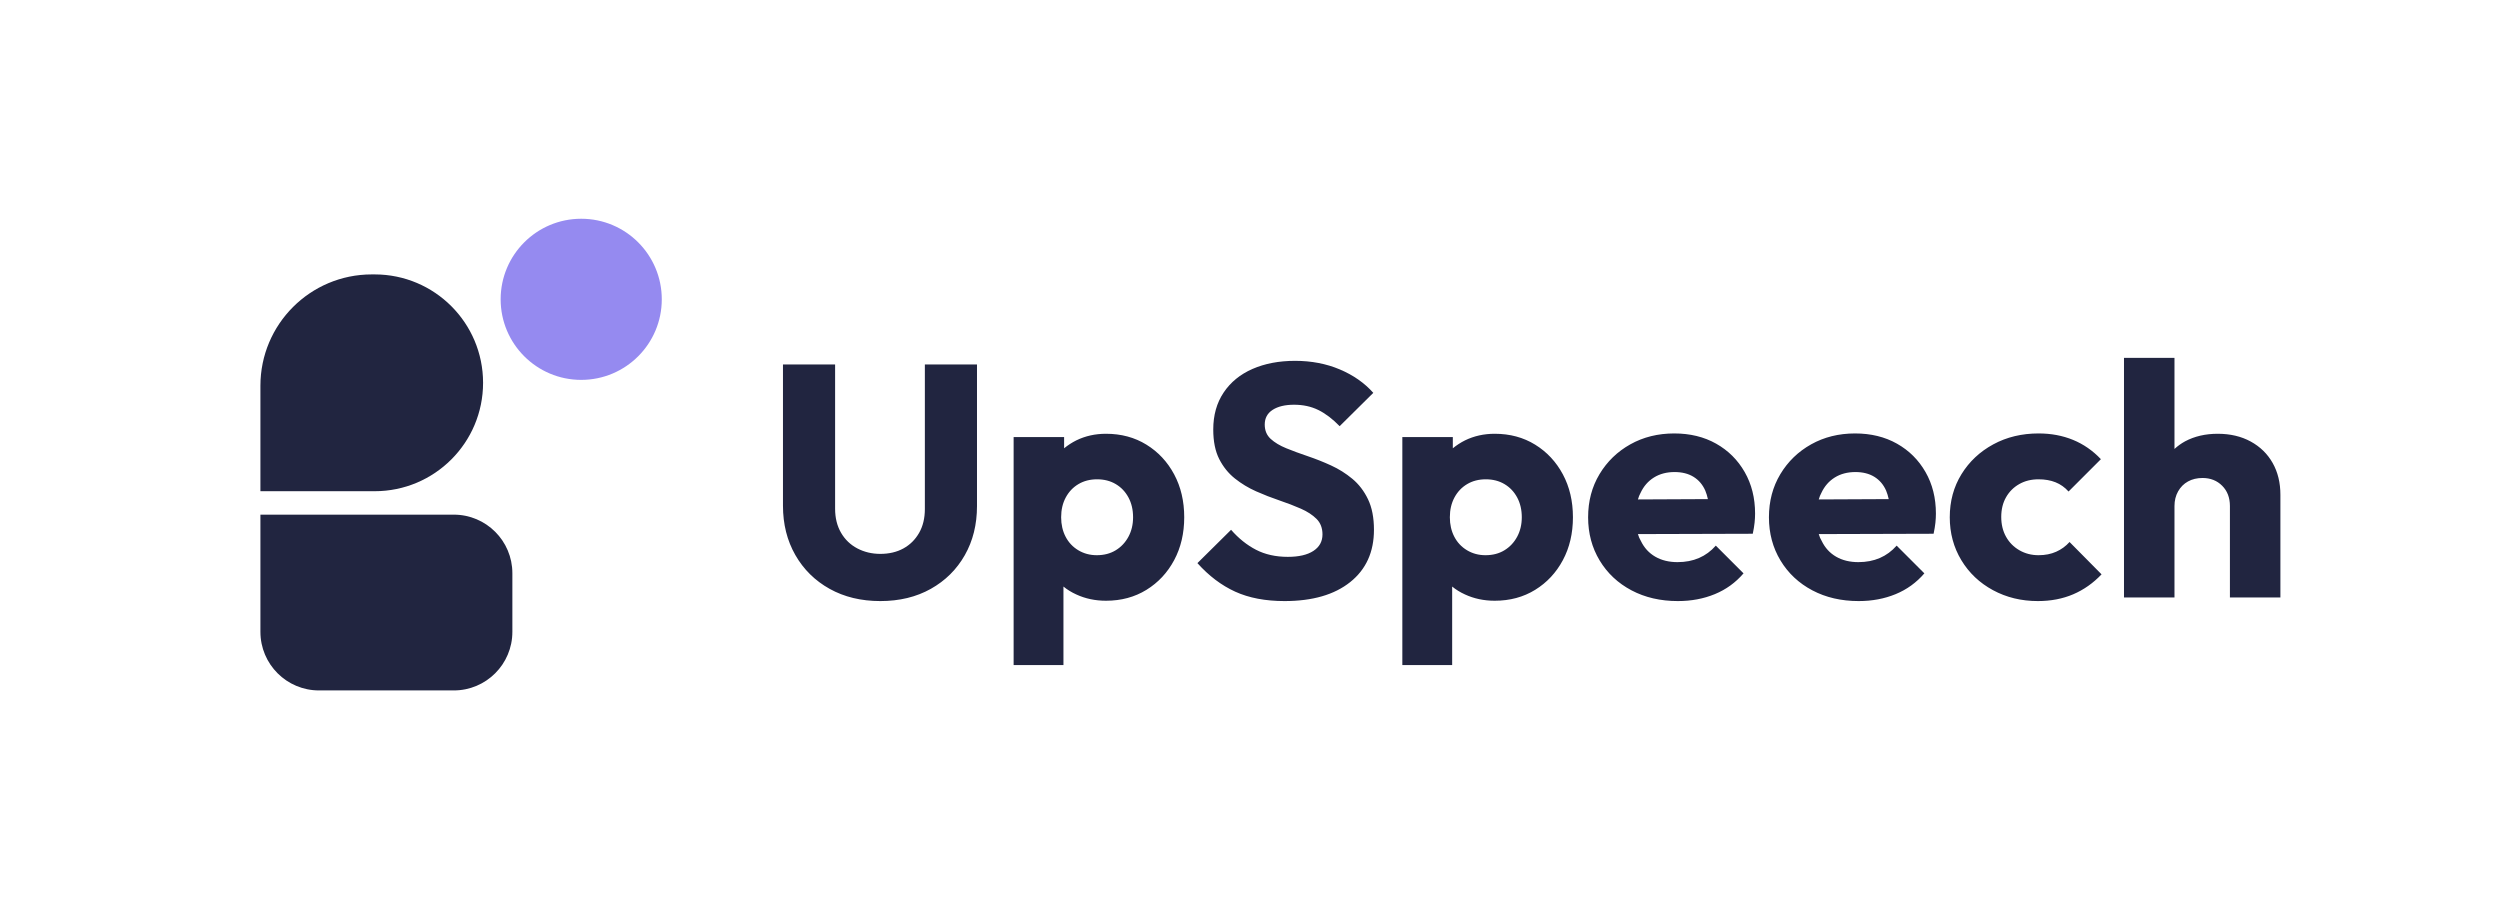
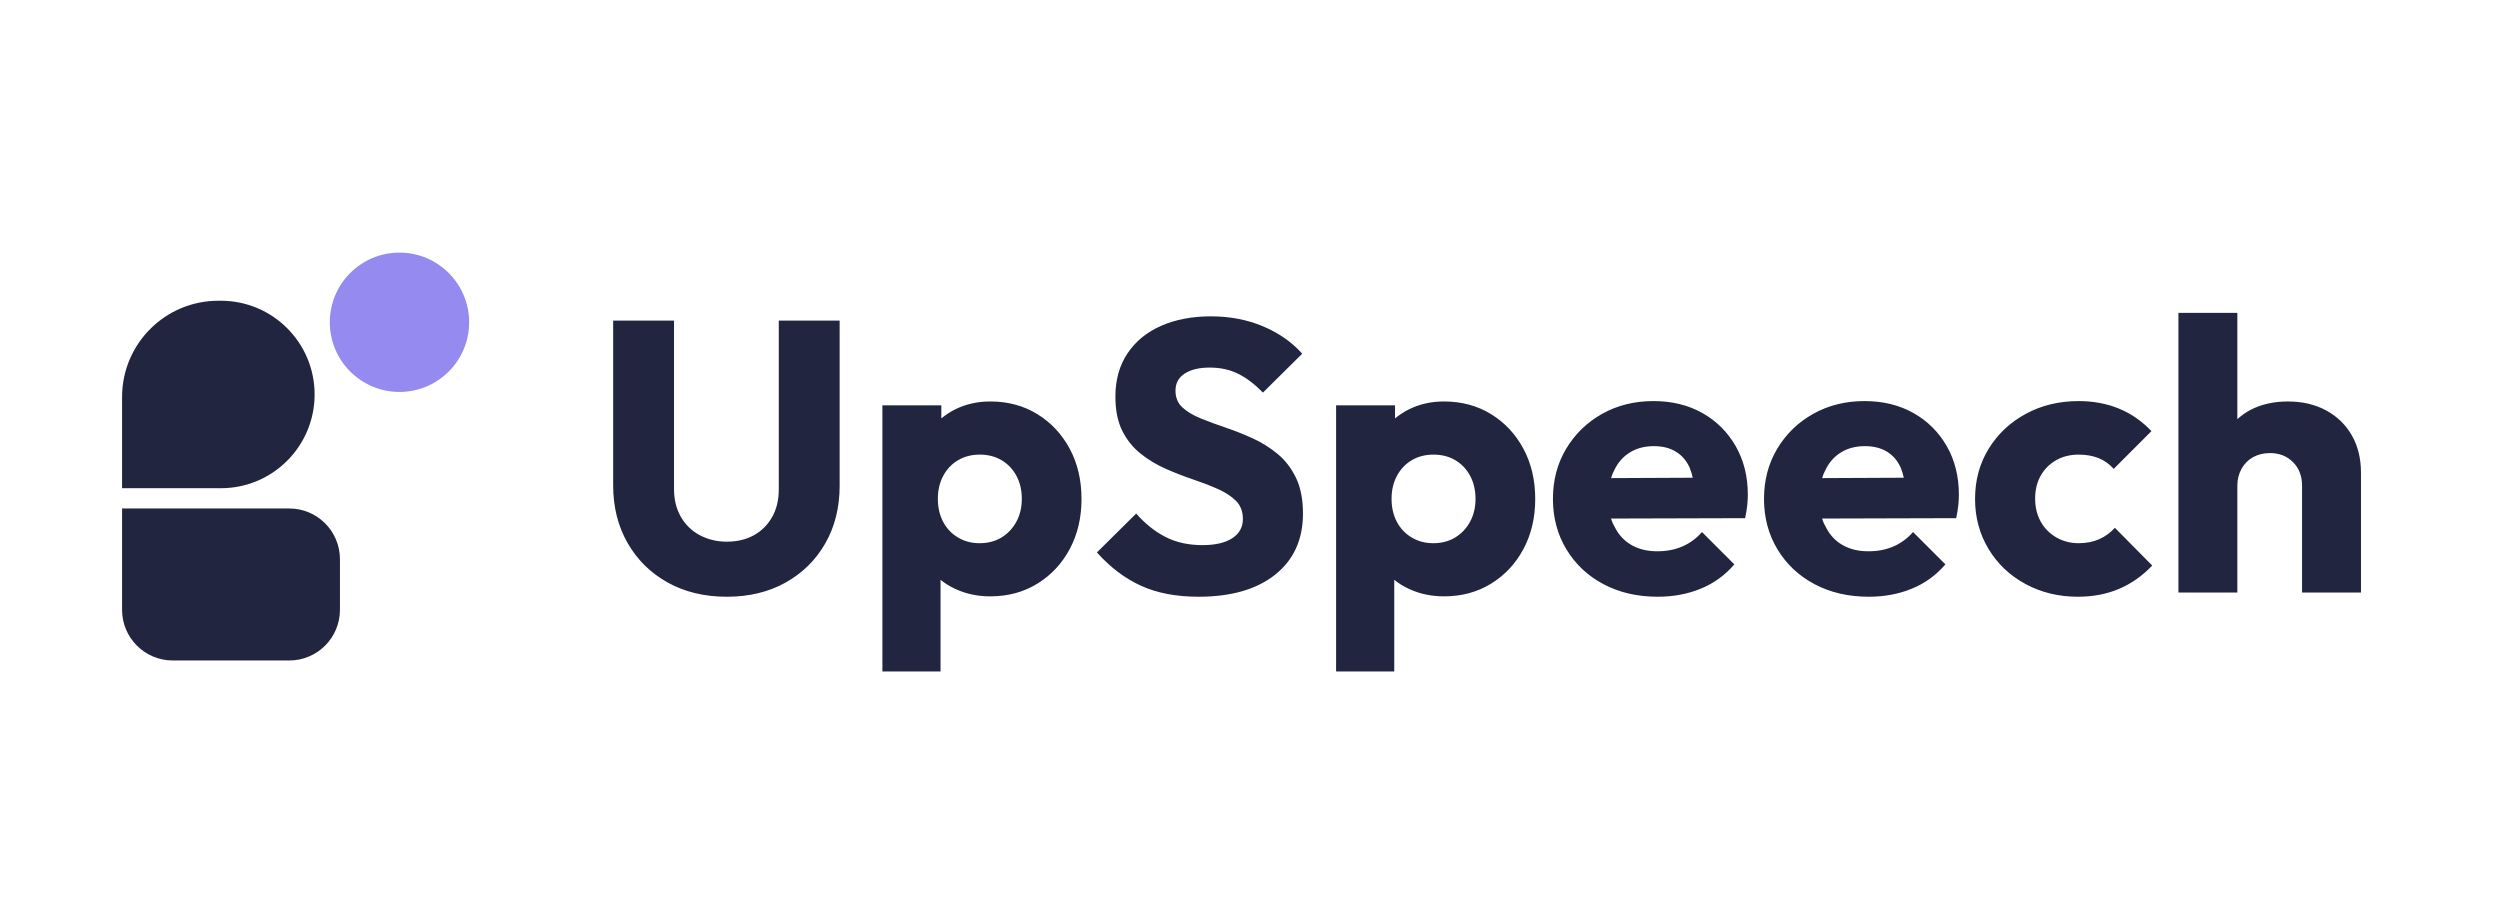
<svg xmlns="http://www.w3.org/2000/svg" width="1024" height="374" viewBox="0 0 1024 374" fill="none">
-   <rect width="1024" height="373.333" fill="none" />
-   <path d="M360.576 246.198L360.576 246.198Q348.817 246.198 339.829 241.197Q330.841 236.196 325.772 227.343Q320.704 218.490 320.704 207.137L320.704 207.137L320.704 149.289L342.059 149.289L342.059 208.353Q342.059 214.030 344.492 218.220Q346.925 222.410 351.182 224.640Q355.440 226.870 360.576 226.870L360.576 226.870Q365.982 226.870 370.037 224.640Q374.092 222.410 376.457 218.287Q378.822 214.165 378.822 208.488L378.822 208.488L378.822 149.289L400.177 149.289L400.177 207.272Q400.177 218.625 395.176 227.411Q390.175 236.196 381.255 241.197Q372.335 246.198 360.576 246.198ZM453.024 246.063L453.024 246.063Q446.401 246.063 440.860 243.495L440.860 243.495Q437.886 242.143 435.589 240.251L435.589 240.251L435.589 272.418L415.180 272.418L415.180 179.024L435.859 179.024L435.859 183.619Q438.157 181.727 440.860 180.376L440.860 180.376Q446.401 177.672 453.024 177.672L453.024 177.672Q462.350 177.672 469.581 182.133Q476.812 186.593 480.934 194.297Q485.057 202.001 485.057 211.867Q485.057 221.734 480.934 229.438Q476.812 237.142 469.581 241.602Q462.350 246.063 453.024 246.063ZM449.240 227.411L449.240 227.411Q453.700 227.411 457.011 225.383Q460.323 223.356 462.215 219.842Q464.107 216.328 464.107 211.867L464.107 211.867Q464.107 207.272 462.215 203.758Q460.323 200.244 457.011 198.284Q453.700 196.324 449.375 196.324Q445.050 196.324 441.738 198.284Q438.427 200.244 436.535 203.758Q434.643 207.272 434.643 211.867L434.643 211.867Q434.643 216.328 436.467 219.842Q438.292 223.356 441.671 225.383Q445.050 227.411 449.240 227.411ZM526.145 246.198L526.145 246.198Q514.386 246.198 505.939 242.346Q497.491 238.494 490.463 230.654L490.463 230.654L504.249 217.003Q508.845 222.275 514.454 225.181Q520.063 228.086 527.496 228.086L527.496 228.086Q534.254 228.086 537.971 225.654Q541.688 223.221 541.688 218.896L541.688 218.896Q541.688 214.976 539.255 212.543Q536.822 210.110 532.835 208.353Q528.848 206.596 524.050 204.974Q519.252 203.352 514.521 201.257Q509.791 199.163 505.804 195.986Q501.816 192.810 499.383 188.012Q496.951 183.214 496.951 175.915L496.951 175.915Q496.951 167.130 501.208 160.778Q505.466 154.425 513.034 151.114Q520.603 147.802 530.470 147.802L530.470 147.802Q540.472 147.802 548.784 151.316Q557.096 154.831 562.502 160.913L562.502 160.913L548.716 174.564Q544.391 170.103 539.999 167.941Q535.606 165.778 530.064 165.778L530.064 165.778Q524.523 165.778 521.279 167.873Q518.035 169.968 518.035 173.888L518.035 173.888Q518.035 177.537 520.468 179.767Q522.901 181.997 526.888 183.619Q530.875 185.241 535.674 186.863Q540.472 188.485 545.202 190.648Q549.933 192.810 553.920 196.121Q557.907 199.433 560.340 204.501Q562.773 209.570 562.773 217.003L562.773 217.003Q562.773 230.654 553.041 238.426Q543.310 246.198 526.145 246.198ZM612.241 246.063L612.241 246.063Q605.618 246.063 600.077 243.495L600.077 243.495Q597.103 242.143 594.805 240.251L594.805 240.251L594.805 272.418L574.396 272.418L574.396 179.024L595.076 179.024L595.076 183.619Q597.373 181.727 600.077 180.376L600.077 180.376Q605.618 177.672 612.241 177.672L612.241 177.672Q621.567 177.672 628.798 182.133Q636.029 186.593 640.151 194.297Q644.273 202.001 644.273 211.867Q644.273 221.734 640.151 229.438Q636.029 237.142 628.798 241.602Q621.567 246.063 612.241 246.063ZM608.456 227.411L608.456 227.411Q612.917 227.411 616.228 225.383Q619.539 223.356 621.432 219.842Q623.324 216.328 623.324 211.867L623.324 211.867Q623.324 207.272 621.432 203.758Q619.539 200.244 616.228 198.284Q612.917 196.324 608.592 196.324Q604.266 196.324 600.955 198.284Q597.644 200.244 595.751 203.758Q593.859 207.272 593.859 211.867L593.859 211.867Q593.859 216.328 595.684 219.842Q597.509 223.356 600.887 225.383Q604.266 227.411 608.456 227.411ZM687.254 246.198L687.254 246.198Q676.576 246.198 668.264 241.805Q659.952 237.412 655.221 229.573Q650.491 221.734 650.491 211.867Q650.491 202.001 655.154 194.229Q659.817 186.458 667.791 181.997Q675.765 177.537 685.767 177.537L685.767 177.537Q695.498 177.537 702.932 181.727Q710.366 185.917 714.623 193.351Q718.881 200.784 718.881 210.381L718.881 210.381Q718.881 212.138 718.678 214.098Q718.475 216.057 717.935 218.625L717.935 218.625L670.900 218.761Q671.305 220.247 672.116 221.599L672.116 221.599Q674.143 225.789 677.995 228.019Q681.847 230.249 687.119 230.249L687.119 230.249Q691.984 230.249 695.904 228.559Q699.823 226.870 702.797 223.491L702.797 223.491L714.150 234.844Q709.285 240.521 702.391 243.359Q695.498 246.198 687.254 246.198ZM670.900 204.569L670.900 204.569L699.553 204.434Q699.148 202.541 698.472 200.920L698.472 200.920Q696.850 197.270 693.674 195.311Q690.498 193.351 685.902 193.351L685.902 193.351Q681.036 193.351 677.455 195.581Q673.873 197.811 671.981 201.866L671.981 201.866Q671.305 203.082 670.900 204.569ZM761.321 246.198L761.321 246.198Q750.643 246.198 742.331 241.805Q734.019 237.412 729.288 229.573Q724.557 221.734 724.557 211.867Q724.557 202.001 729.220 194.229Q733.883 186.458 741.858 181.997Q749.832 177.537 759.834 177.537L759.834 177.537Q769.565 177.537 776.999 181.727Q784.433 185.917 788.690 193.351Q792.948 200.784 792.948 210.381L792.948 210.381Q792.948 212.138 792.745 214.098Q792.542 216.057 792.002 218.625L792.002 218.625L744.966 218.761Q745.372 220.247 746.183 221.599L746.183 221.599Q748.210 225.789 752.062 228.019Q755.914 230.249 761.185 230.249L761.185 230.249Q766.051 230.249 769.971 228.559Q773.890 226.870 776.864 223.491L776.864 223.491L788.217 234.844Q783.351 240.521 776.458 243.359Q769.565 246.198 761.321 246.198ZM744.966 204.569L744.966 204.569L773.620 204.434Q773.214 202.541 772.539 200.920L772.539 200.920Q770.917 197.270 767.741 195.311Q764.564 193.351 759.969 193.351L759.969 193.351Q755.103 193.351 751.522 195.581Q747.940 197.811 746.048 201.866L746.048 201.866Q745.372 203.082 744.966 204.569ZM834.712 246.198L834.712 246.198Q824.575 246.198 816.330 241.737Q808.085 237.277 803.355 229.438Q798.624 221.599 798.624 211.867L798.624 211.867Q798.624 202.001 803.422 194.229Q808.221 186.458 816.465 181.997Q824.710 177.537 834.982 177.537L834.982 177.537Q842.686 177.537 849.106 180.173Q855.526 182.808 860.527 188.080L860.527 188.080L847.281 201.325Q844.984 198.757 841.943 197.541Q838.901 196.324 834.982 196.324L834.982 196.324Q830.522 196.324 827.075 198.284Q823.629 200.244 821.669 203.690Q819.709 207.137 819.709 211.732L819.709 211.732Q819.709 216.328 821.669 219.842Q823.629 223.356 827.143 225.383Q830.657 227.411 834.982 227.411L834.982 227.411Q839.037 227.411 842.213 225.991Q845.389 224.572 847.687 222.004L847.687 222.004L860.797 235.250Q855.661 240.656 849.174 243.427Q842.686 246.198 834.712 246.198ZM934.053 244.711L913.374 244.711L913.374 207.272Q913.374 202.136 910.198 198.960Q907.021 195.784 902.156 195.784L902.156 195.784Q898.777 195.784 896.209 197.203Q893.641 198.622 892.154 201.257Q890.667 203.893 890.667 207.272L890.667 207.272L890.667 244.711L869.988 244.711L869.988 146.586L890.667 146.586L890.667 183.890Q892.559 182.133 894.992 180.781L894.992 180.781Q900.804 177.672 908.373 177.672L908.373 177.672Q916.077 177.672 921.889 180.849Q927.701 184.025 930.877 189.634Q934.053 195.243 934.053 202.677L934.053 202.677L934.053 244.711Z" fill="#212540" />
-   <path d="M106.667 158C106.667 132.816 127.082 112.4 152.266 112.4H153.466C177.988 112.4 197.867 132.279 197.867 156.8C197.867 181.322 177.988 201.2 153.466 201.2H106.667V158Z" fill="#212540" />
-   <path d="M106.667 210.8H185.866C199.121 210.8 209.867 221.545 209.867 234.8V258.8C209.867 272.055 199.121 282.8 185.867 282.8H130.667C117.412 282.8 106.667 272.055 106.667 258.8V210.8Z" fill="#212540" />
-   <circle cx="238.066" cy="122.6" r="33" fill="#958AF0" />
+   <rect width="1024" height="374" fill="none" />
+   <path d="M297.691 244.424L297.691 244.424Q283.967 244.424 273.476 238.587Q262.985 232.750 257.069 222.417Q251.153 212.084 251.153 198.832L251.153 198.832L251.153 131.311L276.079 131.311L276.079 200.252Q276.079 206.878 278.918 211.768Q281.758 216.659 286.727 219.262Q291.697 221.865 297.691 221.865L297.691 221.865Q304.002 221.865 308.735 219.262Q313.467 216.659 316.228 211.847Q318.989 207.035 318.989 200.409L318.989 200.409L318.989 131.311L343.915 131.311L343.915 198.990Q343.915 212.241 338.078 222.496Q332.240 232.750 321.828 238.587Q311.416 244.424 297.691 244.424ZM405.598 244.266L405.598 244.266Q397.868 244.266 391.400 241.269L391.400 241.269Q387.929 239.691 385.247 237.483L385.247 237.483L385.247 275.029L361.426 275.029L361.426 166.018L385.563 166.018L385.563 171.382Q388.245 169.173 391.400 167.596L391.400 167.596Q397.868 164.441 405.598 164.441L405.598 164.441Q416.483 164.441 424.923 169.647Q433.363 174.853 438.175 183.845Q442.987 192.837 442.987 204.353Q442.987 215.870 438.175 224.862Q433.363 233.854 424.923 239.060Q416.483 244.266 405.598 244.266ZM401.181 222.496L401.181 222.496Q406.387 222.496 410.252 220.129Q414.117 217.763 416.325 213.661Q418.534 209.559 418.534 204.353L418.534 204.353Q418.534 198.990 416.325 194.888Q414.117 190.786 410.252 188.499Q406.387 186.211 401.338 186.211Q396.290 186.211 392.425 188.499Q388.560 190.786 386.351 194.888Q384.143 198.990 384.143 204.353L384.143 204.353Q384.143 209.559 386.273 213.661Q388.402 217.763 392.346 220.129Q396.290 222.496 401.181 222.496ZM490.945 244.424L490.945 244.424Q477.220 244.424 467.360 239.928Q457.500 235.432 449.297 226.282L449.297 226.282L465.388 210.348Q470.752 216.501 477.299 219.893Q483.846 223.284 492.523 223.284L492.523 223.284Q500.410 223.284 504.749 220.445Q509.087 217.605 509.087 212.557L509.087 212.557Q509.087 207.982 506.248 205.142Q503.408 202.303 498.754 200.252Q494.100 198.201 488.500 196.308Q482.899 194.415 477.378 191.969Q471.856 189.524 467.202 185.817Q462.549 182.110 459.709 176.509Q456.869 170.909 456.869 162.390L456.869 162.390Q456.869 152.135 461.839 144.721Q466.808 137.306 475.642 133.441Q484.477 129.576 495.993 129.576L495.993 129.576Q507.667 129.576 517.369 133.678Q527.072 137.780 533.382 144.879L533.382 144.879L517.291 160.812Q512.242 155.606 507.115 153.082Q501.988 150.558 495.520 150.558L495.520 150.558Q489.052 150.558 485.266 153.003Q481.480 155.448 481.480 160.023L481.480 160.023Q481.480 164.283 484.319 166.886Q487.159 169.489 491.813 171.382Q496.467 173.275 502.067 175.168Q507.667 177.061 513.189 179.585Q518.710 182.110 523.364 185.975Q528.018 189.840 530.858 195.756Q533.697 201.671 533.697 210.348L533.697 210.348Q533.697 226.282 522.339 235.353Q510.980 244.424 490.945 244.424ZM591.437 244.266L591.437 244.266Q583.707 244.266 577.239 241.269L577.239 241.269Q573.768 239.691 571.086 237.483L571.086 237.483L571.086 275.029L547.265 275.029L547.265 166.018L571.402 166.018L571.402 171.382Q574.083 169.173 577.239 167.596L577.239 167.596Q583.707 164.441 591.437 164.441L591.437 164.441Q602.322 164.441 610.762 169.647Q619.202 174.853 624.014 183.845Q628.826 192.837 628.826 204.353Q628.826 215.870 624.014 224.862Q619.202 233.854 610.762 239.060Q602.322 244.266 591.437 244.266ZM587.020 222.496L587.020 222.496Q592.226 222.496 596.091 220.129Q599.956 217.763 602.164 213.661Q604.373 209.559 604.373 204.353L604.373 204.353Q604.373 198.990 602.164 194.888Q599.956 190.786 596.091 188.499Q592.226 186.211 587.177 186.211Q582.129 186.211 578.264 188.499Q574.399 190.786 572.190 194.888Q569.982 198.990 569.982 204.353L569.982 204.353Q569.982 209.559 572.112 213.661Q574.241 217.763 578.185 220.129Q582.129 222.496 587.020 222.496ZM678.993 244.424L678.993 244.424Q666.530 244.424 656.828 239.297Q647.125 234.170 641.604 225.020Q636.082 215.870 636.082 204.353Q636.082 192.837 641.525 183.766Q646.968 174.695 656.275 169.489Q665.583 164.283 677.257 164.283L677.257 164.283Q688.616 164.283 697.292 169.173Q705.969 174.064 710.939 182.741Q715.908 191.417 715.908 202.618L715.908 202.618Q715.908 204.669 715.671 206.956Q715.435 209.244 714.804 212.241L714.804 212.241L659.904 212.399Q660.377 214.134 661.324 215.712L661.324 215.712Q663.690 220.602 668.186 223.205Q672.682 225.808 678.835 225.808L678.835 225.808Q684.514 225.808 689.089 223.836Q693.664 221.865 697.135 217.921L697.135 217.921L710.386 231.172Q704.707 237.798 696.661 241.111Q688.616 244.424 678.993 244.424ZM659.904 195.834L659.904 195.834L693.349 195.677Q692.875 193.468 692.086 191.575L692.086 191.575Q690.193 187.316 686.486 185.028Q682.779 182.741 677.415 182.741L677.415 182.741Q671.736 182.741 667.555 185.344Q663.375 187.947 661.166 192.679L661.166 192.679Q660.377 194.099 659.904 195.834ZM765.444 244.424L765.444 244.424Q752.981 244.424 743.279 239.297Q733.577 234.170 728.055 225.020Q722.534 215.870 722.534 204.353Q722.534 192.837 727.976 183.766Q733.419 174.695 742.727 169.489Q752.034 164.283 763.709 164.283L763.709 164.283Q775.067 164.283 783.744 169.173Q792.421 174.064 797.390 182.741Q802.359 191.417 802.359 202.618L802.359 202.618Q802.359 204.669 802.123 206.956Q801.886 209.244 801.255 212.241L801.255 212.241L746.355 212.399Q746.828 214.134 747.775 215.712L747.775 215.712Q750.141 220.602 754.638 223.205Q759.134 225.808 765.286 225.808L765.286 225.808Q770.965 225.808 775.540 223.836Q780.115 221.865 783.586 217.921L783.586 217.921L796.838 231.172Q791.158 237.798 783.113 241.111Q775.067 244.424 765.444 244.424ZM746.355 195.834L746.355 195.834L779.800 195.677Q779.327 193.468 778.538 191.575L778.538 191.575Q776.645 187.316 772.937 185.028Q769.230 182.741 763.866 182.741L763.866 182.741Q758.187 182.741 754.006 185.344Q749.826 187.947 747.617 192.679L747.617 192.679Q746.828 194.099 746.355 195.834ZM851.107 244.424L851.107 244.424Q839.275 244.424 829.651 239.218Q820.028 234.012 814.507 224.862Q808.985 215.712 808.985 204.353L808.985 204.353Q808.985 192.837 814.586 183.766Q820.186 174.695 829.809 169.489Q839.432 164.283 851.422 164.283L851.422 164.283Q860.414 164.283 867.908 167.359Q875.401 170.435 881.238 176.588L881.238 176.588L865.778 192.048Q863.096 189.051 859.547 187.631Q855.997 186.211 851.422 186.211L851.422 186.211Q846.216 186.211 842.193 188.499Q838.170 190.786 835.883 194.809Q833.595 198.832 833.595 204.196L833.595 204.196Q833.595 209.559 835.883 213.661Q838.170 217.763 842.272 220.129Q846.374 222.496 851.422 222.496L851.422 222.496Q856.155 222.496 859.862 220.839Q863.569 219.183 866.251 216.185L866.251 216.185L881.554 231.646Q875.559 237.956 867.987 241.190Q860.414 244.424 851.107 244.424ZM967.059 242.689L942.922 242.689L942.922 198.990Q942.922 192.995 939.214 189.287Q935.507 185.580 929.828 185.580L929.828 185.580Q925.884 185.580 922.886 187.237Q919.889 188.893 918.154 191.969Q916.418 195.046 916.418 198.990L916.418 198.990L916.418 242.689L892.281 242.689L892.281 128.156L916.418 128.156L916.418 171.697Q918.627 169.647 921.467 168.069L921.467 168.069Q928.250 164.441 937.085 164.441L937.085 164.441Q946.077 164.441 952.860 168.148Q959.644 171.855 963.351 178.402Q967.059 184.949 967.059 193.626L967.059 193.626L967.059 242.689Z" fill="#212540" />
+   <path transform="translate(-42.238, 25.987) scale(0.8647294)" d="M106.667 158C106.667 132.816 127.082 112.4 152.266 112.4H153.466C177.988 112.4 197.867 132.279 197.867 156.8C197.867 181.322 177.988 201.2 153.466 201.2H106.667V158Z" fill="#212540" />
+   <path transform="translate(-42.238, 25.987) scale(0.8647294)" d="M106.667 210.8H185.866C199.121 210.8 209.867 221.545 209.867 234.8V258.8C209.867 272.055 199.121 282.8 185.867 282.8H130.667C117.412 282.8 106.667 272.055 106.667 258.8V210.8Z" fill="#212540" />
+   <circle transform="translate(-42.238, 25.987) scale(0.8647294)" cx="238.066" cy="122.6" r="33" fill="#958AF0" />
</svg>
